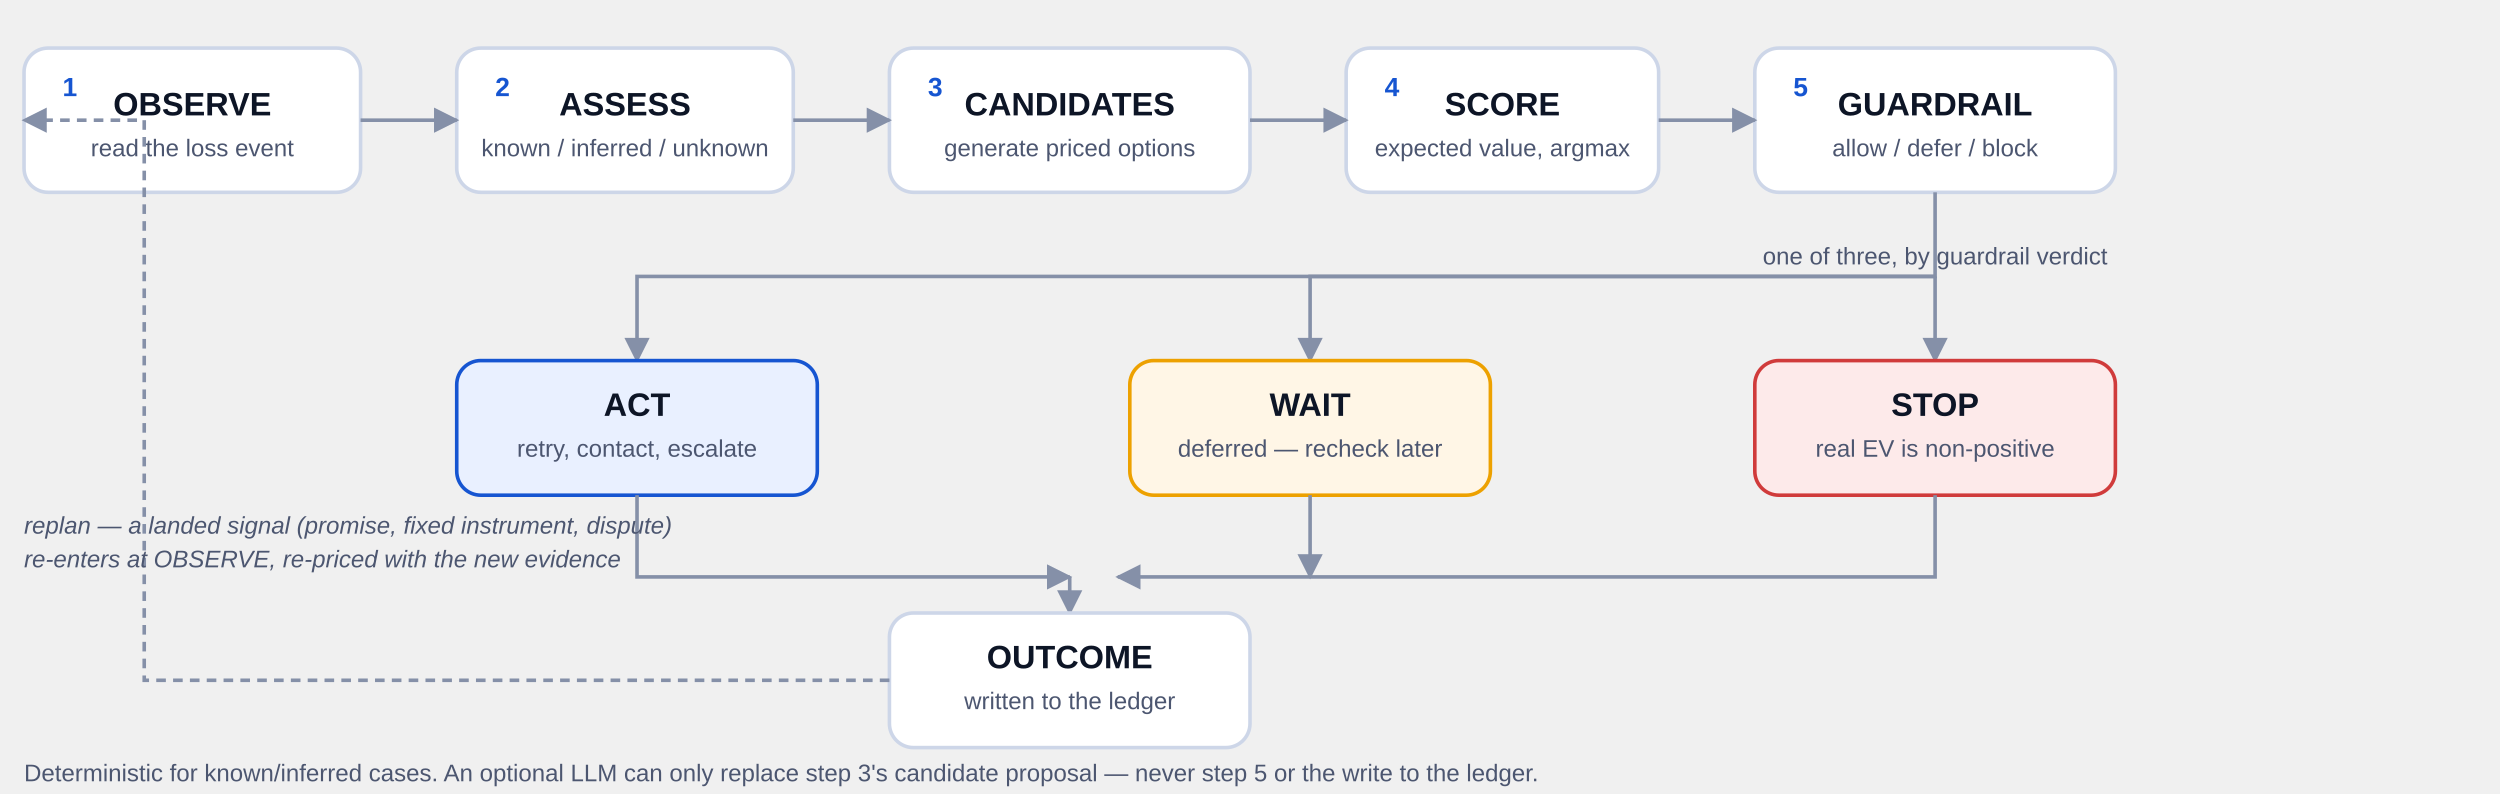
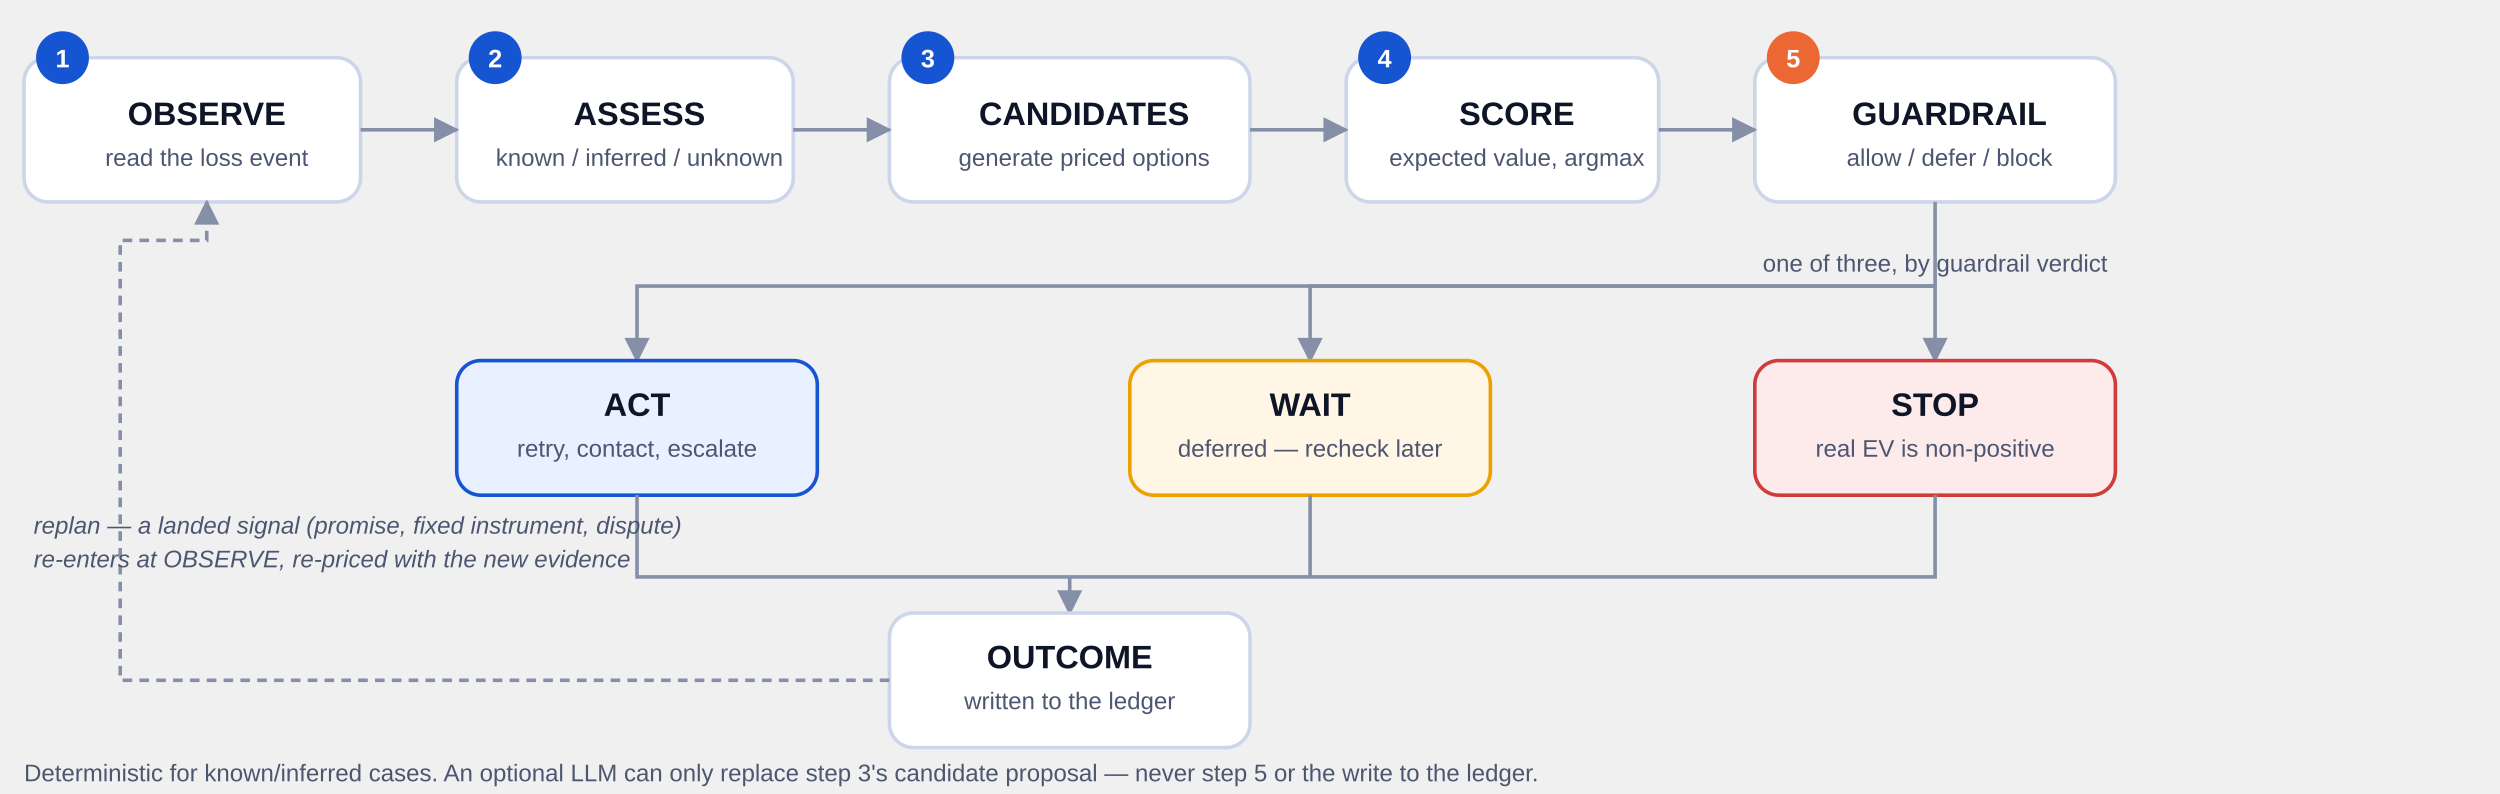
<svg xmlns="http://www.w3.org/2000/svg" viewBox="0 0 1040 330" font-family="Arial, Helvetica, sans-serif">
  <defs>
    <marker id="arrow2" viewBox="0 0 10 10" refX="9" refY="5" markerWidth="7" markerHeight="7" orient="auto-start-reverse">
      <path d="M0,0 L10,5 L0,10 z" fill="#8590a8" />
    </marker>
    <style>
      .stage { fill:#ffffff; stroke:#cdd6e8; stroke-width:1.5; }
-       .n { fill:#1655d1; font-size:11px; font-weight:700; }
+       .chip { fill:#1655d1; }
+       .chip-orange { fill:#eb6834; }
+       .n { fill:#ffffff; font-size:10.5px; font-weight:700; }
      .t { fill:#0d1526; font-size:13.5px; font-weight:700; }
      .s { fill:#4c5670; font-size:10px; }
      .edge { stroke:#8590a8; stroke-width:1.5; fill:none; marker-end:url(#arrow2); }
      .outbox { stroke-width:1.5; }
    </style>
  </defs>
-   <rect class="stage" x="10" y="20" width="140" height="60" rx="10" />
-   <text class="n" x="26" y="40">1</text>
-   <text class="t" x="80" y="48" text-anchor="middle">OBSERVE</text>
-   <text class="s" x="80" y="65" text-anchor="middle">read the loss event</text>
-   <rect class="stage" x="190" y="20" width="140" height="60" rx="10" />
-   <text class="n" x="206" y="40">2</text>
-   <text class="t" x="260" y="48" text-anchor="middle">ASSESS</text>
-   <text class="s" x="260" y="65" text-anchor="middle">known / inferred / unknown</text>
-   <rect class="stage" x="370" y="20" width="150" height="60" rx="10" />
-   <text class="n" x="386" y="40">3</text>
-   <text class="t" x="445" y="48" text-anchor="middle">CANDIDATES</text>
-   <text class="s" x="445" y="65" text-anchor="middle">generate priced options</text>
-   <rect class="stage" x="560" y="20" width="130" height="60" rx="10" />
-   <text class="n" x="576" y="40">4</text>
-   <text class="t" x="625" y="48" text-anchor="middle">SCORE</text>
-   <text class="s" x="625" y="65" text-anchor="middle">expected value, argmax</text>
-   <rect class="stage" x="730" y="20" width="150" height="60" rx="10" stroke="#eb6834" />
-   <text class="n" x="746" y="40" fill="#b3491a">5</text>
-   <text class="t" x="805" y="48" text-anchor="middle" fill="#b3491a">GUARDRAIL</text>
-   <text class="s" x="805" y="65" text-anchor="middle">allow / defer / block</text>
-   <path class="edge" d="M150,50 H190" />
-   <path class="edge" d="M330,50 H370" />
-   <path class="edge" d="M520,50 H560" />
-   <path class="edge" d="M690,50 H730" />
-   <path class="edge" d="M805,80 V115 H265 V150" stroke-dasharray="0" />
-   <path class="edge" d="M805,115 H805 V150" />
-   <path class="edge" d="M805,115 H545 V150" />
-   <text class="s" x="805" y="110" text-anchor="middle" fill="#8590a8">one of three, by guardrail verdict</text>
+   <rect class="stage" x="10" y="24" width="140" height="60" rx="10" />
+   <circle class="chip" cx="26" cy="24" r="11" />
+   <text class="n" x="26" y="28" text-anchor="middle">1</text>
+   <text class="t" x="86" y="52" text-anchor="middle">OBSERVE</text>
+   <text class="s" x="86" y="69" text-anchor="middle">read the loss event</text>
+   <rect class="stage" x="190" y="24" width="140" height="60" rx="10" />
+   <circle class="chip" cx="206" cy="24" r="11" />
+   <text class="n" x="206" y="28" text-anchor="middle">2</text>
+   <text class="t" x="266" y="52" text-anchor="middle">ASSESS</text>
+   <text class="s" x="266" y="69" text-anchor="middle">known / inferred / unknown</text>
+   <rect class="stage" x="370" y="24" width="150" height="60" rx="10" />
+   <circle class="chip" cx="386" cy="24" r="11" />
+   <text class="n" x="386" y="28" text-anchor="middle">3</text>
+   <text class="t" x="451" y="52" text-anchor="middle">CANDIDATES</text>
+   <text class="s" x="451" y="69" text-anchor="middle">generate priced options</text>
+   <rect class="stage" x="560" y="24" width="130" height="60" rx="10" />
+   <circle class="chip" cx="576" cy="24" r="11" />
+   <text class="n" x="576" y="28" text-anchor="middle">4</text>
+   <text class="t" x="631" y="52" text-anchor="middle">SCORE</text>
+   <text class="s" x="631" y="69" text-anchor="middle">expected value, argmax</text>
+   <rect class="stage" x="730" y="24" width="150" height="60" rx="10" stroke="#eb6834" />
+   <circle class="chip-orange" cx="746" cy="24" r="11" />
+   <text class="n" x="746" y="28" text-anchor="middle">5</text>
+   <text class="t" x="811" y="52" text-anchor="middle" fill="#b3491a">GUARDRAIL</text>
+   <text class="s" x="811" y="69" text-anchor="middle">allow / defer / block</text>
+   <path class="edge" d="M150,54 H190" />
+   <path class="edge" d="M330,54 H370" />
+   <path class="edge" d="M520,54 H560" />
+   <path class="edge" d="M690,54 H730" />
+   <path class="edge" d="M805,84 V119 H265 V150" />
+   <path class="edge" d="M805,119 V150" />
+   <path class="edge" d="M805,119 H545 V150" />
+   <text class="s" x="805" y="113" text-anchor="middle" fill="#8590a8">one of three, by guardrail verdict</text>
  <rect class="outbox" x="190" y="150" width="150" height="56" rx="10" fill="#e9f0ff" stroke="#1655d1" />
  <text class="t" x="265" y="173" text-anchor="middle" fill="#0d3ea3">ACT</text>
  <text class="s" x="265" y="190" text-anchor="middle">retry, contact, escalate</text>
  <rect class="outbox" x="470" y="150" width="150" height="56" rx="10" fill="#fff6e6" stroke="#eda100" />
  <text class="t" x="545" y="173" text-anchor="middle" fill="#8a5a00">WAIT</text>
  <text class="s" x="545" y="190" text-anchor="middle">deferred — recheck later</text>
  <rect class="outbox" x="730" y="150" width="150" height="56" rx="10" fill="#fdeaea" stroke="#d03b3b" />
  <text class="t" x="805" y="173" text-anchor="middle" fill="#9a2b2b">STOP</text>
  <text class="s" x="805" y="190" text-anchor="middle">real EV is non-positive</text>
-   <path class="edge" d="M265,206 V240 H445 V240" marker-end="none" />
-   <path class="edge" d="M545,206 V240" marker-end="none" />
-   <path class="edge" d="M805,206 V240 H465" marker-end="none" />
+   <path d="M265,206 V240 H445" stroke="#8590a8" stroke-width="1.5" fill="none" />
+   <path d="M545,206 V240" stroke="#8590a8" stroke-width="1.5" fill="none" />
+   <path d="M805,206 V240 H445" stroke="#8590a8" stroke-width="1.5" fill="none" />
  <path class="edge" d="M445,240 V255" />
  <rect class="stage" x="370" y="255" width="150" height="56" rx="10" />
  <text class="t" x="445" y="278" text-anchor="middle">OUTCOME</text>
  <text class="s" x="445" y="295" text-anchor="middle">written to the ledger</text>
-   <path class="edge" d="M370,283 H60 V50 H10" stroke-dasharray="4,3" />
-   <text class="s" x="10" y="222" fill="#4c5670" font-style="italic">replan — a landed signal (promise, fixed instrument, dispute)</text>
-   <text class="s" x="10" y="236" fill="#4c5670" font-style="italic">re-enters at OBSERVE, re-priced with the new evidence</text>
+   <path class="edge" d="M370,283 H50 V100 H86 V84" stroke-dasharray="4,3" />
+   <text class="s" x="14" y="222" fill="#4c5670" font-style="italic">replan — a landed signal (promise, fixed instrument, dispute)</text>
+   <text class="s" x="14" y="236" fill="#4c5670" font-style="italic">re-enters at OBSERVE, re-priced with the new evidence</text>
  <text class="s" x="10" y="325" fill="#8590a8">Deterministic for known/inferred cases. An optional LLM can only replace step 3's candidate proposal — never step 5 or the write to the ledger.</text>
</svg>
